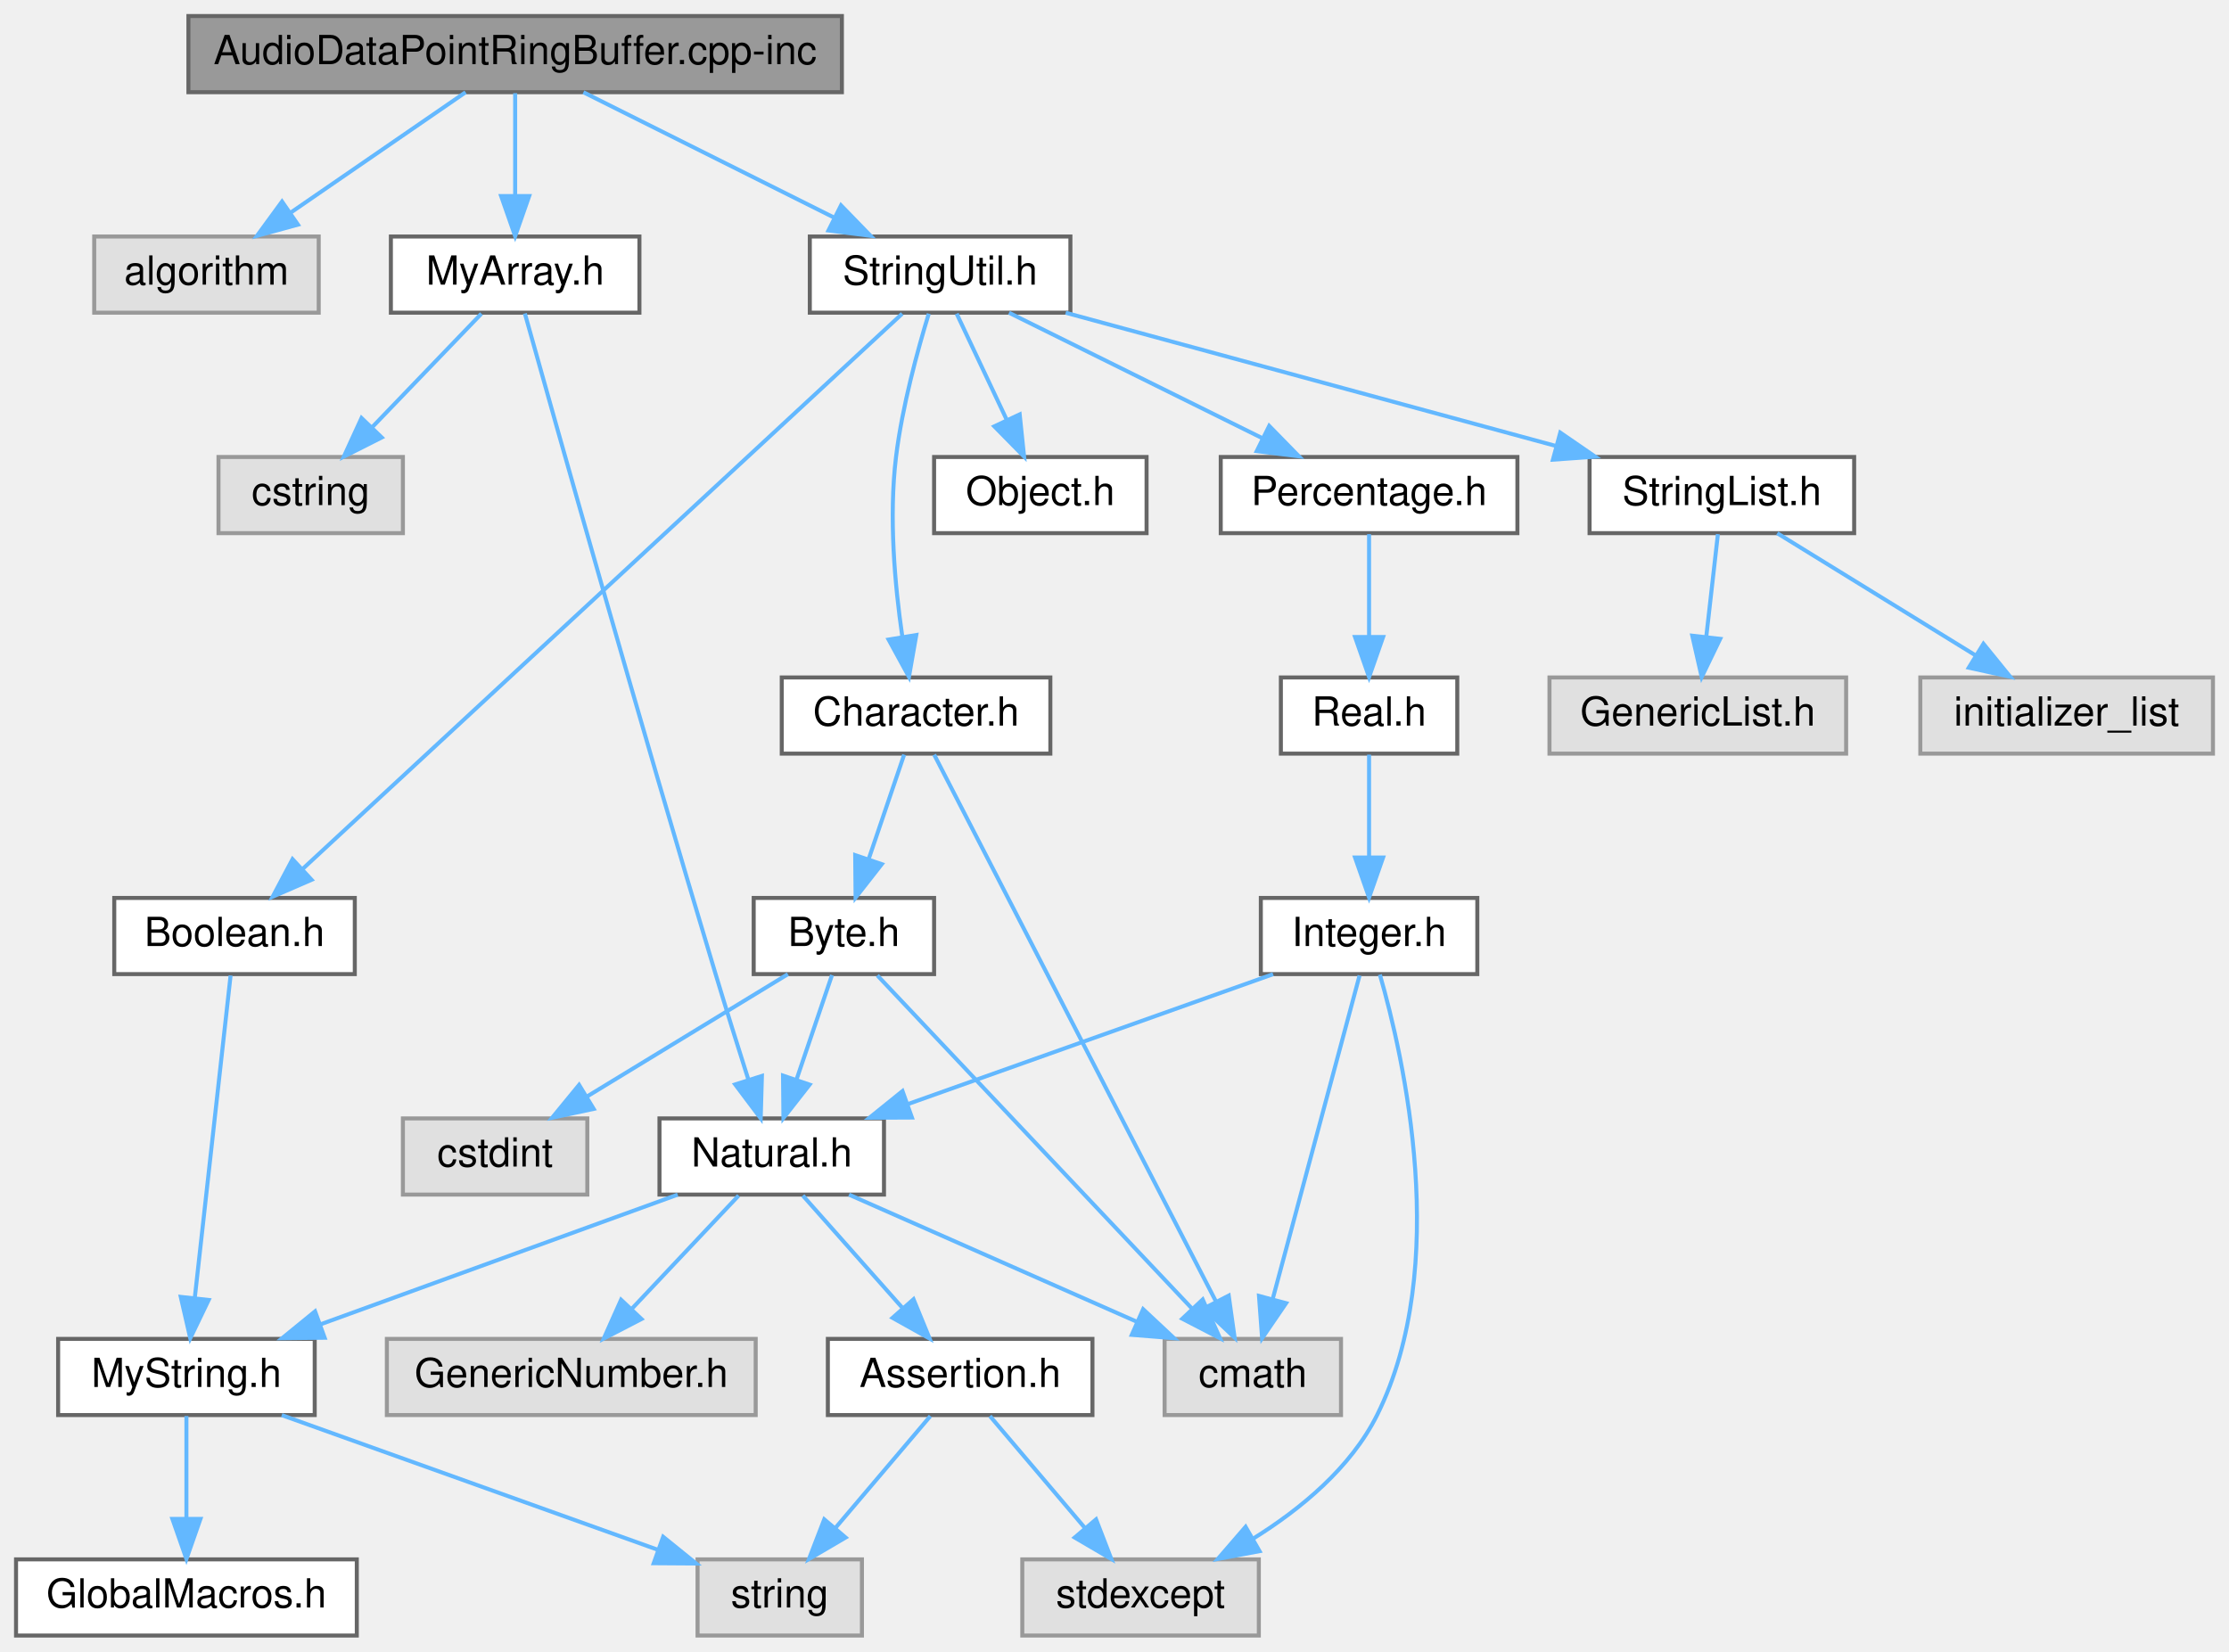
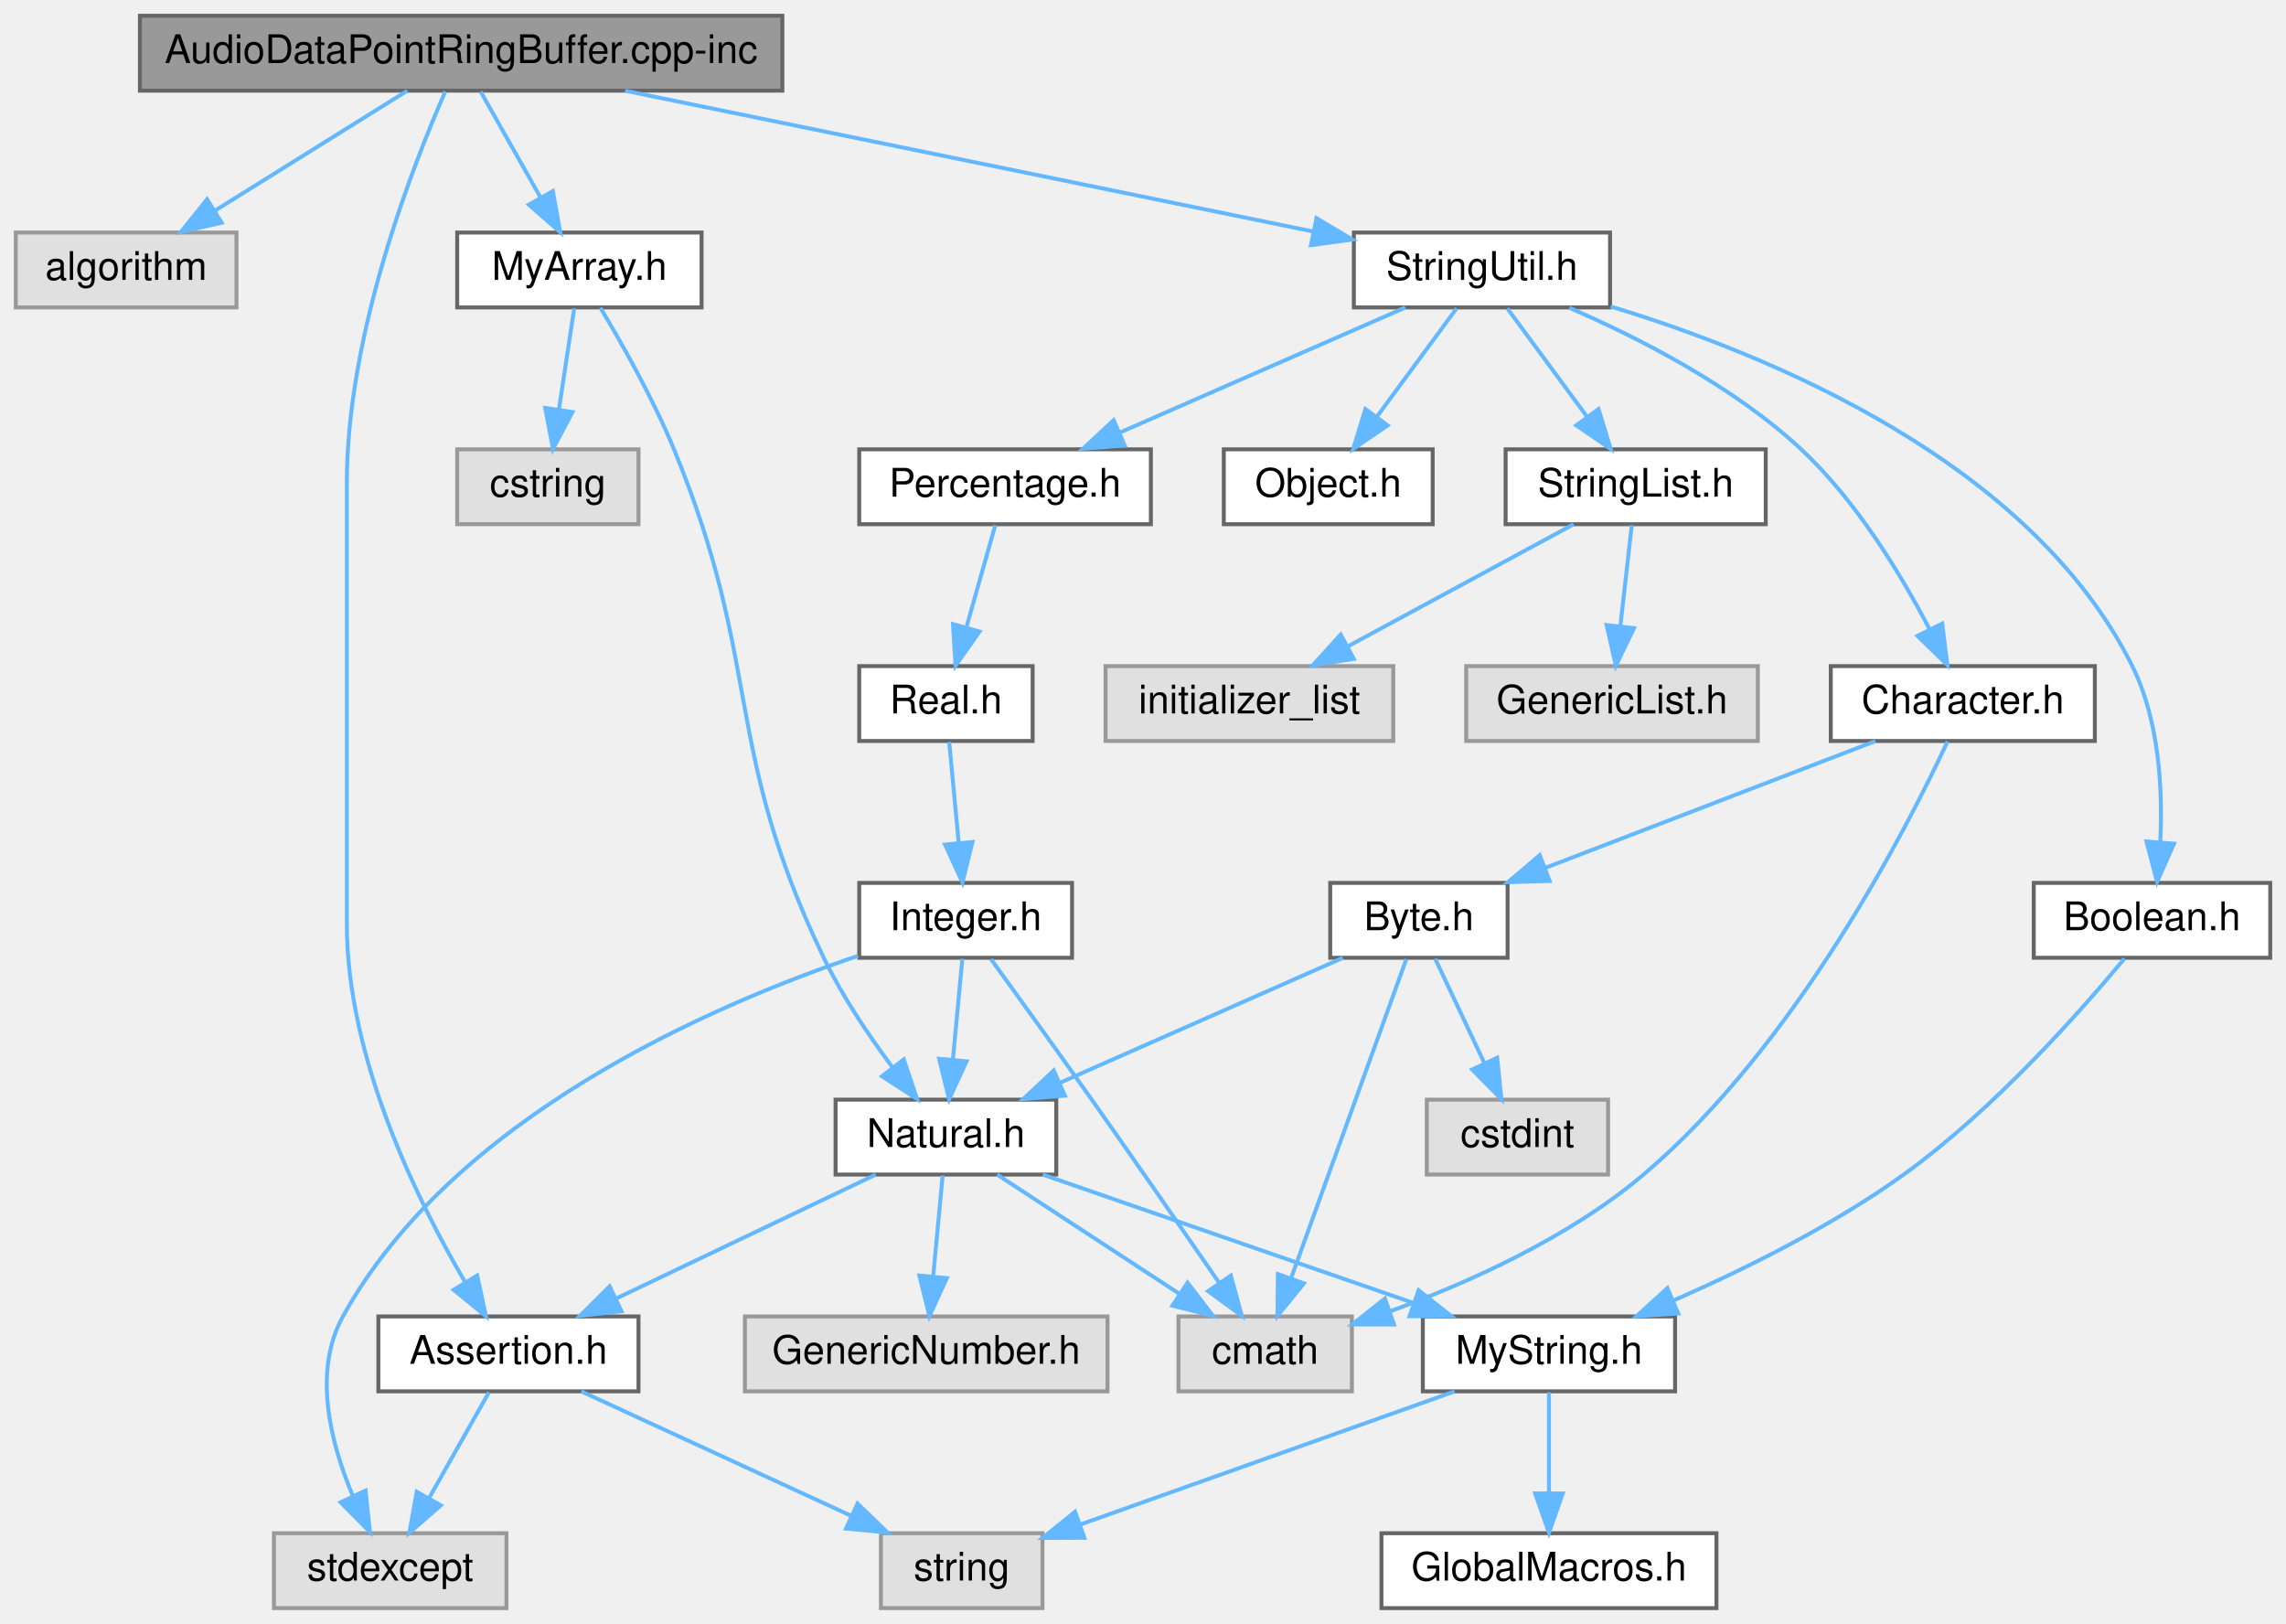
- <svg xmlns="http://www.w3.org/2000/svg" xmlns:xlink="http://www.w3.org/1999/xlink" width="556pt" height="412pt" viewBox="0.00 0.00 556.00 412.00">
+ <svg xmlns="http://www.w3.org/2000/svg" xmlns:xlink="http://www.w3.org/1999/xlink" width="580pt" height="412pt" viewBox="0.00 0.00 580.00 412.00">
  <g id="graph0" class="graph" transform="scale(1 1) rotate(0) translate(4 408)">
    <g id="Node000001" class="node">
      <g id="a_Node000001">
        <a xlink:title="The AudioDataPointRingBuffer body implements a ring buffer for audio data points with left and right ...">
-           <polygon fill="#999999" stroke="#666666" points="206,-404 43,-404 43,-385 206,-385 206,-404" />
-           <text text-anchor="middle" x="124.5" y="-392" font-family="Helvetica,sans-Serif" font-size="10.00">AudioDataPointRingBuffer.cpp-inc</text>
+           <polygon fill="#999999" stroke="#666666" points="194.5,-404 31.5,-404 31.5,-385 194.5,-385 194.5,-404" />
+           <text text-anchor="middle" x="113" y="-392" font-family="Helvetica,sans-Serif" font-size="10.00">AudioDataPointRingBuffer.cpp-inc</text>
        </a>
      </g>
    </g>
    <g id="Node000002" class="node">
      <g id="a_Node000002">
        <a xlink:title=" ">
-           <polygon fill="#e0e0e0" stroke="#999999" points="75.5,-349 19.5,-349 19.5,-330 75.5,-330 75.5,-349" />
-           <text text-anchor="middle" x="47.5" y="-337" font-family="Helvetica,sans-Serif" font-size="10.00">algorithm</text>
+           <polygon fill="#e0e0e0" stroke="#999999" points="56,-349 0,-349 0,-330 56,-330 56,-349" />
+           <text text-anchor="middle" x="28" y="-337" font-family="Helvetica,sans-Serif" font-size="10.00">algorithm</text>
        </a>
      </g>
    </g>
    <g id="edge1_Node000001_Node000002" class="edge">
      <g id="a_edge1_Node000001_Node000002">
        <a xlink:title=" ">
-           <path fill="none" stroke="#63b8ff" d="M112.13,-384.98C100.41,-376.92 82.58,-364.65 68.61,-355.03" />
-           <polygon fill="#63b8ff" stroke="#63b8ff" points="70.32,-351.96 60.1,-349.17 66.35,-357.72 70.32,-351.96" />
+           <path fill="none" stroke="#63b8ff" d="M99.34,-384.98C86.16,-376.77 65.97,-364.18 50.43,-354.49" />
+           <polygon fill="#63b8ff" stroke="#63b8ff" points="52.24,-351.49 41.91,-349.17 48.54,-357.43 52.24,-351.49" />
        </a>
      </g>
    </g>
    <g id="Node000003" class="node">
      <g id="a_Node000003">
-         <a xlink:href="_my_array_8h.html" target="_top" xlink:title="The MyArray specification and body defines a generic array type for stack allocated arrays represente...">
-           <polygon fill="white" stroke="#666666" points="155.5,-349 93.5,-349 93.5,-330 155.5,-330 155.5,-349" />
-           <text text-anchor="middle" x="124.5" y="-337" font-family="Helvetica,sans-Serif" font-size="10.00">MyArray.h</text>
+         <a xlink:href="_assertion_8h.html" target="_top" xlink:title="The Assertion specification defines macros for pre- and postconditions in functions or methods.">
+           <polygon fill="white" stroke="#666666" points="158,-74 92,-74 92,-55 158,-55 158,-74" />
+           <text text-anchor="middle" x="125" y="-62" font-family="Helvetica,sans-Serif" font-size="10.00">Assertion.h</text>
        </a>
      </g>
    </g>
    <g id="edge2_Node000001_Node000003" class="edge">
      <g id="a_edge2_Node000001_Node000003">
        <a xlink:title=" ">
-           <path fill="none" stroke="#63b8ff" d="M124.5,-384.75C124.5,-377.8 124.5,-367.85 124.5,-359.13" />
-           <polygon fill="#63b8ff" stroke="#63b8ff" points="128,-359.09 124.5,-349.09 121,-359.09 128,-359.09" />
+           <path fill="none" stroke="#63b8ff" d="M108.97,-384.75C101,-366.64 84,-323.55 84,-285.5 84,-285.5 84,-285.5 84,-173.5 84,-139.57 101.91,-103.31 114.06,-82.62" />
+           <polygon fill="#63b8ff" stroke="#63b8ff" points="117.07,-84.4 119.3,-74.04 111.1,-80.75 117.07,-84.4" />
+         </a>
+       </g>
+     </g>
+     <g id="Node000006" class="node">
+       <g id="a_Node000006">
+         <a xlink:href="_my_array_8h.html" target="_top" xlink:title="The MyArray specification and body defines a generic array type for stack allocated arrays represente...">
+           <polygon fill="white" stroke="#666666" points="174,-349 112,-349 112,-330 174,-330 174,-349" />
+           <text text-anchor="middle" x="143" y="-337" font-family="Helvetica,sans-Serif" font-size="10.00">MyArray.h</text>
+         </a>
+       </g>
+     </g>
+     <g id="edge5_Node000001_Node000006" class="edge">
+       <g id="a_edge5_Node000001_Node000006">
+         <a xlink:title=" ">
+           <path fill="none" stroke="#63b8ff" d="M117.95,-384.75C122.06,-377.49 128.03,-366.95 133.1,-357.98" />
+           <polygon fill="#63b8ff" stroke="#63b8ff" points="136.26,-359.52 138.14,-349.09 130.17,-356.07 136.26,-359.52" />
        </a>
      </g>
    </g>
    <g id="Node000013" class="node">
      <g id="a_Node000013">
        <a xlink:href="_string_util_8h.html" target="_top" xlink:title="The StringUtil specification defines several string routines not included in the standard C++ library...">
-           <polygon fill="white" stroke="#666666" points="263,-349 198,-349 198,-330 263,-330 263,-349" />
-           <text text-anchor="middle" x="230.5" y="-337" font-family="Helvetica,sans-Serif" font-size="10.00">StringUtil.h</text>
-         </a>
-       </g>
-     </g>
-     <g id="edge13_Node000001_Node000013" class="edge">
-       <g id="a_edge13_Node000001_Node000013">
-         <a xlink:title=" ">
-           <path fill="none" stroke="#63b8ff" d="M141.53,-384.98C158.43,-376.54 184.56,-363.47 204.14,-353.68" />
-           <polygon fill="#63b8ff" stroke="#63b8ff" points="205.78,-356.77 213.16,-349.17 202.65,-350.51 205.78,-356.77" />
+           <polygon fill="white" stroke="#666666" points="404.5,-349 339.5,-349 339.5,-330 404.5,-330 404.5,-349" />
+           <text text-anchor="middle" x="372" y="-337" font-family="Helvetica,sans-Serif" font-size="10.00">StringUtil.h</text>
+         </a>
+       </g>
+     </g>
+     <g id="edge14_Node000001_Node000013" class="edge">
+       <g id="a_edge14_Node000001_Node000013">
+         <a xlink:title=" ">
+           <path fill="none" stroke="#63b8ff" d="M154.61,-384.98C202.54,-375.18 280.87,-359.15 329.27,-349.24" />
+           <polygon fill="#63b8ff" stroke="#63b8ff" points="330.02,-352.66 339.12,-347.23 328.62,-345.8 330.02,-352.66" />
        </a>
      </g>
    </g>
    <g id="Node000004" class="node">
      <g id="a_Node000004">
        <a xlink:title=" ">
-           <polygon fill="#e0e0e0" stroke="#999999" points="96.5,-294 50.5,-294 50.5,-275 96.5,-275 96.5,-294" />
-           <text text-anchor="middle" x="73.5" y="-282" font-family="Helvetica,sans-Serif" font-size="10.00">cstring</text>
+           <polygon fill="#e0e0e0" stroke="#999999" points="124.5,-19 65.5,-19 65.5,0 124.5,0 124.5,-19" />
+           <text text-anchor="middle" x="95" y="-7" font-family="Helvetica,sans-Serif" font-size="10.00">stdexcept</text>
        </a>
      </g>
    </g>
    <g id="edge3_Node000003_Node000004" class="edge">
      <g id="a_edge3_Node000003_Node000004">
        <a xlink:title=" ">
-           <path fill="none" stroke="#63b8ff" d="M116.08,-329.75C108.73,-322.11 97.87,-310.82 88.96,-301.56" />
-           <polygon fill="#63b8ff" stroke="#63b8ff" points="91.22,-298.87 81.76,-294.09 86.18,-303.72 91.22,-298.87" />
+           <path fill="none" stroke="#63b8ff" d="M120.05,-54.75C115.94,-47.49 109.97,-36.95 104.9,-27.98" />
+           <polygon fill="#63b8ff" stroke="#63b8ff" points="107.83,-26.07 99.86,-19.09 101.74,-29.52 107.83,-26.07" />
        </a>
      </g>
    </g>
    <g id="Node000005" class="node">
      <g id="a_Node000005">
-         <a xlink:href="_natural_8h.html" target="_top" xlink:title="The Natural specification and body provides a value object type for naturals (positive integers with ...">
-           <polygon fill="white" stroke="#666666" points="216.5,-129 160.5,-129 160.5,-110 216.5,-110 216.5,-129" />
-           <text text-anchor="middle" x="188.5" y="-117" font-family="Helvetica,sans-Serif" font-size="10.00">Natural.h</text>
+         <a xlink:title=" ">
+           <polygon fill="#e0e0e0" stroke="#999999" points="260.5,-19 219.5,-19 219.5,0 260.5,0 260.5,-19" />
+           <text text-anchor="middle" x="240" y="-7" font-family="Helvetica,sans-Serif" font-size="10.00">string</text>
        </a>
      </g>
    </g>
    <g id="edge4_Node000003_Node000005" class="edge">
      <g id="a_edge4_Node000003_Node000005">
        <a xlink:title=" ">
-           <path fill="none" stroke="#63b8ff" d="M126.92,-329.81C134.03,-304.4 155.51,-228.03 174.5,-165 177.1,-156.36 180.09,-146.82 182.64,-138.79" />
-           <polygon fill="#63b8ff" stroke="#63b8ff" points="186.05,-139.6 185.75,-129.01 179.38,-137.48 186.05,-139.6" />
-         </a>
-       </g>
-     </g>
-     <g id="Node000006" class="node">
-       <g id="a_Node000006">
-         <a xlink:title=" ">
-           <polygon fill="#e0e0e0" stroke="#999999" points="330.5,-74 286.5,-74 286.5,-55 330.5,-55 330.5,-74" />
-           <text text-anchor="middle" x="308.5" y="-62" font-family="Helvetica,sans-Serif" font-size="10.00">cmath</text>
-         </a>
-       </g>
-     </g>
-     <g id="edge5_Node000005_Node000006" class="edge">
-       <g id="a_edge5_Node000005_Node000006">
-         <a xlink:title=" ">
-           <path fill="none" stroke="#63b8ff" d="M207.78,-109.98C227.17,-101.42 257.31,-88.11 279.57,-78.28" />
-           <polygon fill="#63b8ff" stroke="#63b8ff" points="281.14,-81.41 288.87,-74.17 278.31,-75.01 281.14,-81.41" />
+           <path fill="none" stroke="#63b8ff" d="M143.48,-54.98C161.98,-46.46 190.68,-33.23 211.98,-23.41" />
+           <polygon fill="#63b8ff" stroke="#63b8ff" points="213.57,-26.53 221.19,-19.17 210.64,-20.18 213.57,-26.53" />
        </a>
      </g>
    </g>
    <g id="Node000007" class="node">
      <g id="a_Node000007">
-         <a xlink:href="_assertion_8h.html" target="_top" xlink:title="The Assertion specification defines macros for pre- and postconditions in functions or methods.">
-           <polygon fill="white" stroke="#666666" points="268.5,-74 202.5,-74 202.5,-55 268.5,-55 268.5,-74" />
-           <text text-anchor="middle" x="235.5" y="-62" font-family="Helvetica,sans-Serif" font-size="10.00">Assertion.h</text>
-         </a>
-       </g>
-     </g>
-     <g id="edge6_Node000005_Node000007" class="edge">
-       <g id="a_edge6_Node000005_Node000007">
-         <a xlink:title=" ">
-           <path fill="none" stroke="#63b8ff" d="M196.26,-109.75C202.97,-102.18 212.84,-91.05 221.01,-81.84" />
-           <polygon fill="#63b8ff" stroke="#63b8ff" points="223.87,-83.89 227.88,-74.09 218.63,-79.25 223.87,-83.89" />
+         <a xlink:title=" ">
+           <polygon fill="#e0e0e0" stroke="#999999" points="158,-294 112,-294 112,-275 158,-275 158,-294" />
+           <text text-anchor="middle" x="135" y="-282" font-family="Helvetica,sans-Serif" font-size="10.00">cstring</text>
+         </a>
+       </g>
+     </g>
+     <g id="edge6_Node000006_Node000007" class="edge">
+       <g id="a_edge6_Node000006_Node000007">
+         <a xlink:title=" ">
+           <path fill="none" stroke="#63b8ff" d="M141.68,-329.75C140.63,-322.8 139.13,-312.85 137.81,-304.13" />
+           <polygon fill="#63b8ff" stroke="#63b8ff" points="141.25,-303.45 136.3,-294.09 134.33,-304.5 141.25,-303.45" />
+         </a>
+       </g>
+     </g>
+     <g id="Node000008" class="node">
+       <g id="a_Node000008">
+         <a xlink:href="_natural_8h.html" target="_top" xlink:title="The Natural specification and body provides a value object type for naturals (positive integers with ...">
+           <polygon fill="white" stroke="#666666" points="264,-129 208,-129 208,-110 264,-110 264,-129" />
+           <text text-anchor="middle" x="236" y="-117" font-family="Helvetica,sans-Serif" font-size="10.00">Natural.h</text>
+         </a>
+       </g>
+     </g>
+     <g id="edge7_Node000006_Node000008" class="edge">
+       <g id="a_edge7_Node000006_Node000008">
+         <a xlink:title=" ">
+           <path fill="none" stroke="#63b8ff" d="M148.34,-329.9C153.62,-321.12 161.65,-306.99 167,-294 189.75,-238.73 179.14,-218.88 205,-165 209.68,-155.26 216.39,-145.3 222.38,-137.29" />
+           <polygon fill="#63b8ff" stroke="#63b8ff" points="225.31,-139.22 228.68,-129.17 219.78,-134.93 225.31,-139.22" />
+         </a>
+       </g>
+     </g>
+     <g id="edge9_Node000008_Node000003" class="edge">
+       <g id="a_edge9_Node000008_Node000003">
+         <a xlink:title=" ">
+           <path fill="none" stroke="#63b8ff" d="M218.17,-109.98C200.39,-101.5 172.85,-88.35 152.32,-78.54" />
+           <polygon fill="#63b8ff" stroke="#63b8ff" points="153.69,-75.32 143.16,-74.17 150.67,-81.64 153.69,-75.32" />
+         </a>
+       </g>
+     </g>
+     <g id="Node000009" class="node">
+       <g id="a_Node000009">
+         <a xlink:title=" ">
+           <polygon fill="#e0e0e0" stroke="#999999" points="339,-74 295,-74 295,-55 339,-55 339,-74" />
+           <text text-anchor="middle" x="317" y="-62" font-family="Helvetica,sans-Serif" font-size="10.00">cmath</text>
+         </a>
+       </g>
+     </g>
+     <g id="edge8_Node000008_Node000009" class="edge">
+       <g id="a_edge8_Node000008_Node000009">
+         <a xlink:title=" ">
+           <path fill="none" stroke="#63b8ff" d="M249.01,-109.98C261.46,-101.84 280.46,-89.41 295.21,-79.76" />
+           <polygon fill="#63b8ff" stroke="#63b8ff" points="297.3,-82.57 303.75,-74.17 293.46,-76.72 297.3,-82.57" />
        </a>
      </g>
    </g>
    <g id="Node000010" class="node">
      <g id="a_Node000010">
        <a xlink:title=" ">
-           <polygon fill="#e0e0e0" stroke="#999999" points="184.5,-74 92.5,-74 92.5,-55 184.5,-55 184.5,-74" />
-           <text text-anchor="middle" x="138.5" y="-62" font-family="Helvetica,sans-Serif" font-size="10.00">GenericNumber.h</text>
-         </a>
-       </g>
-     </g>
-     <g id="edge9_Node000005_Node000010" class="edge">
-       <g id="a_edge9_Node000005_Node000010">
-         <a xlink:title=" ">
-           <path fill="none" stroke="#63b8ff" d="M180.24,-109.75C173.04,-102.11 162.39,-90.82 153.65,-81.56" />
-           <polygon fill="#63b8ff" stroke="#63b8ff" points="156.01,-78.96 146.6,-74.09 150.92,-83.76 156.01,-78.96" />
+           <polygon fill="#e0e0e0" stroke="#999999" points="277,-74 185,-74 185,-55 277,-55 277,-74" />
+           <text text-anchor="middle" x="231" y="-62" font-family="Helvetica,sans-Serif" font-size="10.00">GenericNumber.h</text>
+         </a>
+       </g>
+     </g>
+     <g id="edge10_Node000008_Node000010" class="edge">
+       <g id="a_edge10_Node000008_Node000010">
+         <a xlink:title=" ">
+           <path fill="none" stroke="#63b8ff" d="M235.17,-109.75C234.52,-102.8 233.58,-92.85 232.76,-84.13" />
+           <polygon fill="#63b8ff" stroke="#63b8ff" points="236.23,-83.72 231.81,-74.09 229.27,-84.37 236.23,-83.72" />
        </a>
      </g>
    </g>
    <g id="Node000011" class="node">
      <g id="a_Node000011">
        <a xlink:href="_my_string_8h.html" target="_top" xlink:title="The String specification defines a standard string type.">
-           <polygon fill="white" stroke="#666666" points="74.5,-74 10.5,-74 10.5,-55 74.5,-55 74.5,-74" />
-           <text text-anchor="middle" x="42.5" y="-62" font-family="Helvetica,sans-Serif" font-size="10.00">MyString.h</text>
-         </a>
-       </g>
-     </g>
-     <g id="edge10_Node000005_Node000011" class="edge">
-       <g id="a_edge10_Node000005_Node000011">
-         <a xlink:title=" ">
-           <path fill="none" stroke="#63b8ff" d="M165.04,-109.98C140.92,-101.23 103.13,-87.51 75.9,-77.62" />
-           <polygon fill="#63b8ff" stroke="#63b8ff" points="76.98,-74.29 66.38,-74.17 74.59,-80.87 76.98,-74.29" />
-         </a>
-       </g>
-     </g>
-     <g id="Node000008" class="node">
-       <g id="a_Node000008">
-         <a xlink:title=" ">
-           <polygon fill="#e0e0e0" stroke="#999999" points="310,-19 251,-19 251,0 310,0 310,-19" />
-           <text text-anchor="middle" x="280.5" y="-7" font-family="Helvetica,sans-Serif" font-size="10.00">stdexcept</text>
-         </a>
-       </g>
-     </g>
-     <g id="edge7_Node000007_Node000008" class="edge">
-       <g id="a_edge7_Node000007_Node000008">
-         <a xlink:title=" ">
-           <path fill="none" stroke="#63b8ff" d="M242.93,-54.75C249.35,-47.18 258.81,-36.05 266.62,-26.84" />
-           <polygon fill="#63b8ff" stroke="#63b8ff" points="269.4,-28.98 273.21,-19.09 264.07,-24.45 269.4,-28.98" />
-         </a>
-       </g>
-     </g>
-     <g id="Node000009" class="node">
-       <g id="a_Node000009">
-         <a xlink:title=" ">
-           <polygon fill="#e0e0e0" stroke="#999999" points="211,-19 170,-19 170,0 211,0 211,-19" />
-           <text text-anchor="middle" x="190.5" y="-7" font-family="Helvetica,sans-Serif" font-size="10.00">string</text>
-         </a>
-       </g>
-     </g>
-     <g id="edge8_Node000007_Node000009" class="edge">
-       <g id="a_edge8_Node000007_Node000009">
-         <a xlink:title=" ">
-           <path fill="none" stroke="#63b8ff" d="M228.07,-54.75C221.65,-47.18 212.19,-36.05 204.38,-26.84" />
-           <polygon fill="#63b8ff" stroke="#63b8ff" points="206.93,-24.45 197.79,-19.09 201.6,-28.98 206.93,-24.45" />
-         </a>
-       </g>
-     </g>
-     <g id="edge11_Node000011_Node000009" class="edge">
-       <g id="a_edge11_Node000011_Node000009">
-         <a xlink:title=" ">
-           <path fill="none" stroke="#63b8ff" d="M66.28,-54.98C91.75,-45.86 132.25,-31.36 160.04,-21.41" />
-           <polygon fill="#63b8ff" stroke="#63b8ff" points="161.42,-24.63 169.65,-17.97 159.06,-18.04 161.42,-24.63" />
+           <polygon fill="white" stroke="#666666" points="421,-74 357,-74 357,-55 421,-55 421,-74" />
+           <text text-anchor="middle" x="389" y="-62" font-family="Helvetica,sans-Serif" font-size="10.00">MyString.h</text>
+         </a>
+       </g>
+     </g>
+     <g id="edge11_Node000008_Node000011" class="edge">
+       <g id="a_edge11_Node000008_Node000011">
+         <a xlink:title=" ">
+           <path fill="none" stroke="#63b8ff" d="M260.58,-109.98C286.05,-101.16 326.04,-87.31 354.63,-77.41" />
+           <polygon fill="#63b8ff" stroke="#63b8ff" points="355.92,-80.66 364.23,-74.08 353.63,-74.05 355.92,-80.66" />
+         </a>
+       </g>
+     </g>
+     <g id="edge12_Node000011_Node000005" class="edge">
+       <g id="a_edge12_Node000011_Node000005">
+         <a xlink:title=" ">
+           <path fill="none" stroke="#63b8ff" d="M365.06,-54.98C339.27,-45.81 298.18,-31.19 270.19,-21.24" />
+           <polygon fill="#63b8ff" stroke="#63b8ff" points="271.12,-17.85 260.52,-17.8 268.77,-24.45 271.12,-17.85" />
        </a>
      </g>
    </g>
    <g id="Node000012" class="node">
      <g id="a_Node000012">
        <a xlink:href="_global_macros_8h.html" target="_top" xlink:title="The GlobalMacros specification defines simple macros (e.g. for parameter modes).">
-           <polygon fill="white" stroke="#666666" points="85,-19 0,-19 0,0 85,0 85,-19" />
-           <text text-anchor="middle" x="42.5" y="-7" font-family="Helvetica,sans-Serif" font-size="10.00">GlobalMacros.h</text>
-         </a>
-       </g>
-     </g>
-     <g id="edge12_Node000011_Node000012" class="edge">
-       <g id="a_edge12_Node000011_Node000012">
-         <a xlink:title=" ">
-           <path fill="none" stroke="#63b8ff" d="M42.5,-54.75C42.5,-47.8 42.5,-37.85 42.5,-29.13" />
-           <polygon fill="#63b8ff" stroke="#63b8ff" points="46,-29.09 42.5,-19.09 39,-29.09 46,-29.09" />
+           <polygon fill="white" stroke="#666666" points="431.5,-19 346.5,-19 346.5,0 431.5,0 431.5,-19" />
+           <text text-anchor="middle" x="389" y="-7" font-family="Helvetica,sans-Serif" font-size="10.00">GlobalMacros.h</text>
+         </a>
+       </g>
+     </g>
+     <g id="edge13_Node000011_Node000012" class="edge">
+       <g id="a_edge13_Node000011_Node000012">
+         <a xlink:title=" ">
+           <path fill="none" stroke="#63b8ff" d="M389,-54.75C389,-47.8 389,-37.85 389,-29.13" />
+           <polygon fill="#63b8ff" stroke="#63b8ff" points="392.5,-29.09 389,-19.09 385.5,-29.09 392.5,-29.09" />
        </a>
      </g>
    </g>
    <g id="Node000014" class="node">
      <g id="a_Node000014">
        <a xlink:href="_boolean_8h.html" target="_top" xlink:title="The Boolean specification and body provides a value object type for boolean values.">
-           <polygon fill="white" stroke="#666666" points="84.5,-184 24.5,-184 24.5,-165 84.5,-165 84.5,-184" />
-           <text text-anchor="middle" x="54.5" y="-172" font-family="Helvetica,sans-Serif" font-size="10.00">Boolean.h</text>
-         </a>
-       </g>
-     </g>
-     <g id="edge14_Node000013_Node000014" class="edge">
-       <g id="a_edge14_Node000013_Node000014">
-         <a xlink:title=" ">
-           <path fill="none" stroke="#63b8ff" d="M221.04,-329.74C192.63,-303.42 107.79,-224.85 71.39,-191.14" />
-           <polygon fill="#63b8ff" stroke="#63b8ff" points="73.72,-188.53 64.01,-184.31 68.97,-193.67 73.72,-188.53" />
+           <polygon fill="white" stroke="#666666" points="572,-184 512,-184 512,-165 572,-165 572,-184" />
+           <text text-anchor="middle" x="542" y="-172" font-family="Helvetica,sans-Serif" font-size="10.00">Boolean.h</text>
+         </a>
+       </g>
+     </g>
+     <g id="edge15_Node000013_Node000014" class="edge">
+       <g id="a_edge15_Node000013_Node000014">
+         <a xlink:title=" ">
+           <path fill="none" stroke="#63b8ff" d="M404.65,-330.24C444.93,-318.03 511.21,-290.81 537,-239 543.86,-225.22 544.74,-207.65 544.11,-194.48" />
+           <polygon fill="#63b8ff" stroke="#63b8ff" points="547.58,-193.94 543.28,-184.26 540.6,-194.5 547.58,-193.94" />
        </a>
      </g>
    </g>
    <g id="Node000015" class="node">
      <g id="a_Node000015">
        <a xlink:href="_character_8h.html" target="_top" xlink:title="The Character specification and body provides a value object type for character values.">
-           <polygon fill="white" stroke="#666666" points="258,-239 191,-239 191,-220 258,-220 258,-239" />
-           <text text-anchor="middle" x="224.5" y="-227" font-family="Helvetica,sans-Serif" font-size="10.00">Character.h</text>
-         </a>
-       </g>
-     </g>
-     <g id="edge16_Node000013_Node000015" class="edge">
-       <g id="a_edge16_Node000013_Node000015">
-         <a xlink:title=" ">
-           <path fill="none" stroke="#63b8ff" d="M227.67,-329.75C224.95,-320.86 221.04,-306.64 219.5,-294 217.68,-279.04 219.21,-262.01 221.05,-249.36" />
-           <polygon fill="#63b8ff" stroke="#63b8ff" points="224.56,-249.59 222.73,-239.15 217.65,-248.45 224.56,-249.59" />
+           <polygon fill="white" stroke="#666666" points="527.5,-239 460.5,-239 460.5,-220 527.5,-220 527.5,-239" />
+           <text text-anchor="middle" x="494" y="-227" font-family="Helvetica,sans-Serif" font-size="10.00">Character.h</text>
+         </a>
+       </g>
+     </g>
+     <g id="edge17_Node000013_Node000015" class="edge">
+       <g id="a_edge17_Node000013_Node000015">
+         <a xlink:title=" ">
+           <path fill="none" stroke="#63b8ff" d="M394.16,-329.91C411.6,-322.36 435.74,-310.08 453,-294 467.06,-280.9 478.45,-262.01 485.63,-248.24" />
+           <polygon fill="#63b8ff" stroke="#63b8ff" points="488.77,-249.78 490.08,-239.27 482.5,-246.67 488.77,-249.78" />
        </a>
      </g>
    </g>
    <g id="Node000018" class="node">
      <g id="a_Node000018">
        <a xlink:href="_object_8h.html" target="_top" xlink:title="The Object specification and body provides the root object type.">
-           <polygon fill="white" stroke="#666666" points="282,-294 229,-294 229,-275 282,-275 282,-294" />
-           <text text-anchor="middle" x="255.5" y="-282" font-family="Helvetica,sans-Serif" font-size="10.00">Object.h</text>
-         </a>
-       </g>
-     </g>
-     <g id="edge22_Node000013_Node000018" class="edge">
-       <g id="a_edge22_Node000013_Node000018">
-         <a xlink:title=" ">
-           <path fill="none" stroke="#63b8ff" d="M234.63,-329.75C238.01,-322.57 242.92,-312.18 247.12,-303.27" />
-           <polygon fill="#63b8ff" stroke="#63b8ff" points="250.35,-304.63 251.45,-294.09 244.02,-301.64 250.35,-304.63" />
+           <polygon fill="white" stroke="#666666" points="359.5,-294 306.5,-294 306.5,-275 359.5,-275 359.5,-294" />
+           <text text-anchor="middle" x="333" y="-282" font-family="Helvetica,sans-Serif" font-size="10.00">Object.h</text>
+         </a>
+       </g>
+     </g>
+     <g id="edge23_Node000013_Node000018" class="edge">
+       <g id="a_edge23_Node000013_Node000018">
+         <a xlink:title=" ">
+           <path fill="none" stroke="#63b8ff" d="M365.56,-329.75C360.11,-322.34 352.14,-311.5 345.44,-302.41" />
+           <polygon fill="#63b8ff" stroke="#63b8ff" points="348.07,-300.07 339.32,-294.09 342.43,-304.22 348.07,-300.07" />
        </a>
      </g>
    </g>
    <g id="Node000019" class="node">
      <g id="a_Node000019">
        <a xlink:href="_percentage_8h.html" target="_top" xlink:title="The Percentage specification and body provides a simple percentage type.">
-           <polygon fill="white" stroke="#666666" points="374.5,-294 300.5,-294 300.5,-275 374.5,-275 374.5,-294" />
-           <text text-anchor="middle" x="337.5" y="-282" font-family="Helvetica,sans-Serif" font-size="10.00">Percentage.h</text>
-         </a>
-       </g>
-     </g>
-     <g id="edge23_Node000013_Node000019" class="edge">
-       <g id="a_edge23_Node000013_Node000019">
-         <a xlink:title=" ">
-           <path fill="none" stroke="#63b8ff" d="M247.69,-329.98C264.75,-321.54 291.13,-308.47 310.9,-298.68" />
-           <polygon fill="#63b8ff" stroke="#63b8ff" points="312.59,-301.75 320,-294.17 309.48,-295.47 312.59,-301.75" />
+           <polygon fill="white" stroke="#666666" points="288,-294 214,-294 214,-275 288,-275 288,-294" />
+           <text text-anchor="middle" x="251" y="-282" font-family="Helvetica,sans-Serif" font-size="10.00">Percentage.h</text>
+         </a>
+       </g>
+     </g>
+     <g id="edge24_Node000013_Node000019" class="edge">
+       <g id="a_edge24_Node000013_Node000019">
+         <a xlink:title=" ">
+           <path fill="none" stroke="#63b8ff" d="M352.56,-329.98C333.01,-321.42 302.62,-308.11 280.18,-298.28" />
+           <polygon fill="#63b8ff" stroke="#63b8ff" points="281.36,-294.98 270.79,-294.17 278.55,-301.39 281.36,-294.98" />
        </a>
      </g>
    </g>
    <g id="Node000022" class="node">
      <g id="a_Node000022">
        <a xlink:href="_string_list_8h.html" target="_top" xlink:title="The StringList specification defines lists of string values with zero-based arbitrary indexed access ...">
-           <polygon fill="white" stroke="#666666" points="458.5,-294 392.5,-294 392.5,-275 458.5,-275 458.5,-294" />
-           <text text-anchor="middle" x="425.5" y="-282" font-family="Helvetica,sans-Serif" font-size="10.00">StringList.h</text>
-         </a>
-       </g>
-     </g>
-     <g id="edge29_Node000013_Node000022" class="edge">
-       <g id="a_edge29_Node000013_Node000022">
-         <a xlink:title=" ">
-           <path fill="none" stroke="#63b8ff" d="M261.83,-329.98C294.99,-320.97 347.5,-306.7 384.06,-296.76" />
-           <polygon fill="#63b8ff" stroke="#63b8ff" points="385.19,-300.08 393.92,-294.08 383.36,-293.33 385.19,-300.08" />
-         </a>
-       </g>
-     </g>
-     <g id="edge15_Node000014_Node000011" class="edge">
-       <g id="a_edge15_Node000014_Node000011">
-         <a xlink:title=" ">
-           <path fill="none" stroke="#63b8ff" d="M53.52,-164.66C51.57,-147.17 47.2,-107.8 44.59,-84.27" />
-           <polygon fill="#63b8ff" stroke="#63b8ff" points="48.05,-83.71 43.46,-74.16 41.09,-84.48 48.05,-83.71" />
-         </a>
-       </g>
-     </g>
-     <g id="edge17_Node000015_Node000006" class="edge">
-       <g id="a_edge17_Node000015_Node000006">
-         <a xlink:title=" ">
-           <path fill="none" stroke="#63b8ff" d="M229.02,-219.74C242.29,-193.98 281.38,-118.13 299.31,-83.33" />
-           <polygon fill="#63b8ff" stroke="#63b8ff" points="302.49,-84.8 303.96,-74.31 296.27,-81.59 302.49,-84.8" />
+           <polygon fill="white" stroke="#666666" points="444,-294 378,-294 378,-275 444,-275 444,-294" />
+           <text text-anchor="middle" x="411" y="-282" font-family="Helvetica,sans-Serif" font-size="10.00">StringList.h</text>
+         </a>
+       </g>
+     </g>
+     <g id="edge30_Node000013_Node000022" class="edge">
+       <g id="a_edge30_Node000013_Node000022">
+         <a xlink:title=" ">
+           <path fill="none" stroke="#63b8ff" d="M378.44,-329.75C383.89,-322.34 391.86,-311.5 398.56,-302.41" />
+           <polygon fill="#63b8ff" stroke="#63b8ff" points="401.57,-304.22 404.68,-294.09 395.93,-300.07 401.57,-304.22" />
+         </a>
+       </g>
+     </g>
+     <g id="edge16_Node000014_Node000011" class="edge">
+       <g id="a_edge16_Node000014_Node000011">
+         <a xlink:title=" ">
+           <path fill="none" stroke="#63b8ff" d="M535,-164.79C524.1,-151.65 501.93,-126.52 479,-110 460.98,-97.02 438.61,-85.94 420.67,-78.08" />
+           <polygon fill="#63b8ff" stroke="#63b8ff" points="421.8,-74.75 411.22,-74.05 419.05,-81.19 421.8,-74.75" />
+         </a>
+       </g>
+     </g>
+     <g id="edge18_Node000015_Node000009" class="edge">
+       <g id="a_edge18_Node000015_Node000009">
+         <a xlink:title=" ">
+           <path fill="none" stroke="#63b8ff" d="M490.13,-219.88C480.2,-198.59 451.8,-142.85 413,-110 394.17,-94.06 368.68,-82.59 348.69,-75.3" />
+           <polygon fill="#63b8ff" stroke="#63b8ff" points="349.69,-71.94 339.09,-71.96 347.38,-78.55 349.69,-71.94" />
        </a>
      </g>
    </g>
    <g id="Node000016" class="node">
      <g id="a_Node000016">
        <a xlink:href="_byte_8h.html" target="_top" xlink:title="The Byte specification and body provides a value object type for byte values.">
-           <polygon fill="white" stroke="#666666" points="229,-184 184,-184 184,-165 229,-165 229,-184" />
-           <text text-anchor="middle" x="206.5" y="-172" font-family="Helvetica,sans-Serif" font-size="10.00">Byte.h</text>
-         </a>
-       </g>
-     </g>
-     <g id="edge18_Node000015_Node000016" class="edge">
-       <g id="a_edge18_Node000015_Node000016">
-         <a xlink:title=" ">
-           <path fill="none" stroke="#63b8ff" d="M221.53,-219.75C219.14,-212.72 215.71,-202.62 212.73,-193.84" />
-           <polygon fill="#63b8ff" stroke="#63b8ff" points="215.95,-192.43 209.42,-184.09 209.32,-194.68 215.95,-192.43" />
-         </a>
-       </g>
-     </g>
-     <g id="edge21_Node000016_Node000005" class="edge">
-       <g id="a_edge21_Node000016_Node000005">
-         <a xlink:title=" ">
-           <path fill="none" stroke="#63b8ff" d="M203.53,-164.75C201.14,-157.72 197.71,-147.62 194.73,-138.84" />
-           <polygon fill="#63b8ff" stroke="#63b8ff" points="197.95,-137.43 191.42,-129.09 191.32,-139.68 197.95,-137.43" />
-         </a>
-       </g>
-     </g>
-     <g id="edge19_Node000016_Node000006" class="edge">
-       <g id="a_edge19_Node000016_Node000006">
-         <a xlink:title=" ">
-           <path fill="none" stroke="#63b8ff" d="M214.85,-164.66C232.04,-146.46 271.62,-104.55 293.42,-81.47" />
-           <polygon fill="#63b8ff" stroke="#63b8ff" points="296,-83.83 300.32,-74.16 290.91,-79.03 296,-83.83" />
+           <polygon fill="white" stroke="#666666" points="378.5,-184 333.5,-184 333.5,-165 378.5,-165 378.5,-184" />
+           <text text-anchor="middle" x="356" y="-172" font-family="Helvetica,sans-Serif" font-size="10.00">Byte.h</text>
+         </a>
+       </g>
+     </g>
+     <g id="edge19_Node000015_Node000016" class="edge">
+       <g id="a_edge19_Node000015_Node000016">
+         <a xlink:title=" ">
+           <path fill="none" stroke="#63b8ff" d="M471.83,-219.98C449.23,-211.3 413.94,-197.75 388.25,-187.88" />
+           <polygon fill="#63b8ff" stroke="#63b8ff" points="389.17,-184.49 378.58,-184.17 386.66,-191.02 389.17,-184.49" />
+         </a>
+       </g>
+     </g>
+     <g id="edge22_Node000016_Node000008" class="edge">
+       <g id="a_edge22_Node000016_Node000008">
+         <a xlink:title=" ">
+           <path fill="none" stroke="#63b8ff" d="M336.72,-164.98C317.33,-156.42 287.19,-143.11 264.93,-133.28" />
+           <polygon fill="#63b8ff" stroke="#63b8ff" points="266.19,-130.01 255.63,-129.17 263.36,-136.41 266.19,-130.01" />
+         </a>
+       </g>
+     </g>
+     <g id="edge20_Node000016_Node000009" class="edge">
+       <g id="a_edge20_Node000016_Node000009">
+         <a xlink:title=" ">
+           <path fill="none" stroke="#63b8ff" d="M352.81,-164.66C346.43,-147.01 332.02,-107.09 323.55,-83.64" />
+           <polygon fill="#63b8ff" stroke="#63b8ff" points="326.82,-82.38 320.13,-74.16 320.23,-84.75 326.82,-82.38" />
        </a>
      </g>
    </g>
    <g id="Node000017" class="node">
      <g id="a_Node000017">
        <a xlink:title=" ">
-           <polygon fill="#e0e0e0" stroke="#999999" points="142.5,-129 96.5,-129 96.5,-110 142.5,-110 142.5,-129" />
-           <text text-anchor="middle" x="119.5" y="-117" font-family="Helvetica,sans-Serif" font-size="10.00">cstdint</text>
-         </a>
-       </g>
-     </g>
-     <g id="edge20_Node000016_Node000017" class="edge">
-       <g id="a_edge20_Node000016_Node000017">
-         <a xlink:title=" ">
-           <path fill="none" stroke="#63b8ff" d="M192.52,-164.98C179.03,-156.77 158.37,-144.18 142.46,-134.49" />
-           <polygon fill="#63b8ff" stroke="#63b8ff" points="144.09,-131.38 133.73,-129.17 140.45,-137.36 144.09,-131.38" />
+           <polygon fill="#e0e0e0" stroke="#999999" points="404,-129 358,-129 358,-110 404,-110 404,-129" />
+           <text text-anchor="middle" x="381" y="-117" font-family="Helvetica,sans-Serif" font-size="10.00">cstdint</text>
+         </a>
+       </g>
+     </g>
+     <g id="edge21_Node000016_Node000017" class="edge">
+       <g id="a_edge21_Node000016_Node000017">
+         <a xlink:title=" ">
+           <path fill="none" stroke="#63b8ff" d="M360.13,-164.75C363.51,-157.57 368.42,-147.18 372.62,-138.27" />
+           <polygon fill="#63b8ff" stroke="#63b8ff" points="375.85,-139.63 376.95,-129.09 369.52,-136.64 375.85,-139.63" />
        </a>
      </g>
    </g>
    <g id="Node000020" class="node">
      <g id="a_Node000020">
        <a xlink:href="_real_8h.html" target="_top" xlink:title="The Real specification defines a value object type for real values.">
-           <polygon fill="white" stroke="#666666" points="359.5,-239 315.5,-239 315.5,-220 359.5,-220 359.5,-239" />
-           <text text-anchor="middle" x="337.5" y="-227" font-family="Helvetica,sans-Serif" font-size="10.00">Real.h</text>
-         </a>
-       </g>
-     </g>
-     <g id="edge24_Node000019_Node000020" class="edge">
-       <g id="a_edge24_Node000019_Node000020">
-         <a xlink:title=" ">
-           <path fill="none" stroke="#63b8ff" d="M337.5,-274.75C337.5,-267.8 337.5,-257.85 337.5,-249.13" />
-           <polygon fill="#63b8ff" stroke="#63b8ff" points="341,-249.09 337.5,-239.09 334,-249.09 341,-249.09" />
+           <polygon fill="white" stroke="#666666" points="258,-239 214,-239 214,-220 258,-220 258,-239" />
+           <text text-anchor="middle" x="236" y="-227" font-family="Helvetica,sans-Serif" font-size="10.00">Real.h</text>
+         </a>
+       </g>
+     </g>
+     <g id="edge25_Node000019_Node000020" class="edge">
+       <g id="a_edge25_Node000019_Node000020">
+         <a xlink:title=" ">
+           <path fill="none" stroke="#63b8ff" d="M248.52,-274.75C246.54,-267.72 243.68,-257.62 241.19,-248.84" />
+           <polygon fill="#63b8ff" stroke="#63b8ff" points="244.52,-247.76 238.43,-239.09 237.79,-249.66 244.52,-247.76" />
        </a>
      </g>
    </g>
    <g id="Node000021" class="node">
      <g id="a_Node000021">
        <a xlink:href="_integer_8h.html" target="_top" xlink:title="The Integer specification and body provides a value object type for ints.">
-           <polygon fill="white" stroke="#666666" points="364.5,-184 310.5,-184 310.5,-165 364.5,-165 364.5,-184" />
-           <text text-anchor="middle" x="337.5" y="-172" font-family="Helvetica,sans-Serif" font-size="10.00">Integer.h</text>
-         </a>
-       </g>
-     </g>
-     <g id="edge25_Node000020_Node000021" class="edge">
-       <g id="a_edge25_Node000020_Node000021">
-         <a xlink:title=" ">
-           <path fill="none" stroke="#63b8ff" d="M337.5,-219.75C337.5,-212.8 337.5,-202.85 337.5,-194.13" />
-           <polygon fill="#63b8ff" stroke="#63b8ff" points="341,-194.09 337.5,-184.09 334,-194.09 341,-194.09" />
-         </a>
-       </g>
-     </g>
-     <g id="edge28_Node000021_Node000005" class="edge">
-       <g id="a_edge28_Node000021_Node000005">
-         <a xlink:title=" ">
-           <path fill="none" stroke="#63b8ff" d="M313.56,-164.98C288.94,-156.23 250.38,-142.51 222.58,-132.62" />
-           <polygon fill="#63b8ff" stroke="#63b8ff" points="223.47,-129.22 212.88,-129.17 221.12,-135.82 223.47,-129.22" />
-         </a>
-       </g>
-     </g>
-     <g id="edge26_Node000021_Node000006" class="edge">
-       <g id="a_edge26_Node000021_Node000006">
-         <a xlink:title=" ">
-           <path fill="none" stroke="#63b8ff" d="M335.13,-164.66C330.41,-147.09 319.76,-107.45 313.46,-83.95" />
-           <polygon fill="#63b8ff" stroke="#63b8ff" points="316.8,-82.91 310.82,-74.16 310.04,-84.72 316.8,-82.91" />
-         </a>
-       </g>
-     </g>
-     <g id="edge27_Node000021_Node000008" class="edge">
-       <g id="a_edge27_Node000021_Node000008">
-         <a xlink:title=" ">
-           <path fill="none" stroke="#63b8ff" d="M340.2,-164.87C346.08,-144.47 358.04,-92.2 339.5,-55 332.93,-41.82 320.4,-31.52 308.57,-24.16" />
-           <polygon fill="#63b8ff" stroke="#63b8ff" points="310.18,-21.05 299.77,-19.1 306.7,-27.12 310.18,-21.05" />
+           <polygon fill="white" stroke="#666666" points="268,-184 214,-184 214,-165 268,-165 268,-184" />
+           <text text-anchor="middle" x="241" y="-172" font-family="Helvetica,sans-Serif" font-size="10.00">Integer.h</text>
+         </a>
+       </g>
+     </g>
+     <g id="edge26_Node000020_Node000021" class="edge">
+       <g id="a_edge26_Node000020_Node000021">
+         <a xlink:title=" ">
+           <path fill="none" stroke="#63b8ff" d="M236.83,-219.75C237.48,-212.8 238.42,-202.85 239.24,-194.13" />
+           <polygon fill="#63b8ff" stroke="#63b8ff" points="242.73,-194.37 240.19,-184.09 235.77,-193.72 242.73,-194.37" />
+         </a>
+       </g>
+     </g>
+     <g id="edge28_Node000021_Node000004" class="edge">
+       <g id="a_edge28_Node000021_Node000004">
+         <a xlink:title=" ">
+           <path fill="none" stroke="#63b8ff" d="M213.7,-165.49C176.38,-152.89 110.89,-124.52 83,-74 75.22,-59.91 79.93,-41.68 85.57,-28.36" />
+           <polygon fill="#63b8ff" stroke="#63b8ff" points="88.75,-29.83 89.87,-19.29 82.42,-26.83 88.75,-29.83" />
+         </a>
+       </g>
+     </g>
+     <g id="edge29_Node000021_Node000008" class="edge">
+       <g id="a_edge29_Node000021_Node000008">
+         <a xlink:title=" ">
+           <path fill="none" stroke="#63b8ff" d="M240.17,-164.75C239.52,-157.8 238.58,-147.85 237.76,-139.13" />
+           <polygon fill="#63b8ff" stroke="#63b8ff" points="241.23,-138.72 236.81,-129.09 234.27,-139.37 241.23,-138.72" />
+         </a>
+       </g>
+     </g>
+     <g id="edge27_Node000021_Node000009" class="edge">
+       <g id="a_edge27_Node000021_Node000009">
+         <a xlink:title=" ">
+           <path fill="none" stroke="#63b8ff" d="M247.42,-164.67C253.91,-155.71 264.22,-141.44 273,-129 284.08,-113.31 296.53,-95.29 305.36,-82.47" />
+           <polygon fill="#63b8ff" stroke="#63b8ff" points="308.29,-84.38 311.07,-74.16 302.52,-80.42 308.29,-84.38" />
        </a>
      </g>
    </g>
    <g id="Node000023" class="node">
      <g id="a_Node000023">
        <a xlink:title=" ">
-           <polygon fill="#e0e0e0" stroke="#999999" points="548,-239 475,-239 475,-220 548,-220 548,-239" />
-           <text text-anchor="middle" x="511.5" y="-227" font-family="Helvetica,sans-Serif" font-size="10.00">initializer_list</text>
-         </a>
-       </g>
-     </g>
-     <g id="edge30_Node000022_Node000023" class="edge">
-       <g id="a_edge30_Node000022_Node000023">
-         <a xlink:title=" ">
-           <path fill="none" stroke="#63b8ff" d="M439.32,-274.98C452.65,-266.77 473.08,-254.18 488.81,-244.49" />
-           <polygon fill="#63b8ff" stroke="#63b8ff" points="490.75,-247.4 497.43,-239.17 487.08,-241.44 490.75,-247.4" />
+           <polygon fill="#e0e0e0" stroke="#999999" points="349.5,-239 276.5,-239 276.5,-220 349.5,-220 349.5,-239" />
+           <text text-anchor="middle" x="313" y="-227" font-family="Helvetica,sans-Serif" font-size="10.00">initializer_list</text>
+         </a>
+       </g>
+     </g>
+     <g id="edge31_Node000022_Node000023" class="edge">
+       <g id="a_edge31_Node000022_Node000023">
+         <a xlink:title=" ">
+           <path fill="none" stroke="#63b8ff" d="M395.25,-274.98C379.77,-266.61 355.91,-253.7 337.86,-243.95" />
+           <polygon fill="#63b8ff" stroke="#63b8ff" points="339.49,-240.85 329.03,-239.17 336.16,-247.01 339.49,-240.85" />
        </a>
      </g>
    </g>
    <g id="Node000024" class="node">
      <g id="a_Node000024">
        <a xlink:title=" ">
-           <polygon fill="#e0e0e0" stroke="#999999" points="456.5,-239 382.5,-239 382.5,-220 456.5,-220 456.5,-239" />
-           <text text-anchor="middle" x="419.5" y="-227" font-family="Helvetica,sans-Serif" font-size="10.00">GenericList.h</text>
-         </a>
-       </g>
-     </g>
-     <g id="edge31_Node000022_Node000024" class="edge">
-       <g id="a_edge31_Node000022_Node000024">
-         <a xlink:title=" ">
-           <path fill="none" stroke="#63b8ff" d="M424.51,-274.75C423.72,-267.8 422.6,-257.85 421.61,-249.13" />
-           <polygon fill="#63b8ff" stroke="#63b8ff" points="425.08,-248.63 420.47,-239.09 418.12,-249.42 425.08,-248.63" />
+           <polygon fill="#e0e0e0" stroke="#999999" points="442,-239 368,-239 368,-220 442,-220 442,-239" />
+           <text text-anchor="middle" x="405" y="-227" font-family="Helvetica,sans-Serif" font-size="10.00">GenericList.h</text>
+         </a>
+       </g>
+     </g>
+     <g id="edge32_Node000022_Node000024" class="edge">
+       <g id="a_edge32_Node000022_Node000024">
+         <a xlink:title=" ">
+           <path fill="none" stroke="#63b8ff" d="M410.01,-274.75C409.22,-267.8 408.1,-257.85 407.11,-249.13" />
+           <polygon fill="#63b8ff" stroke="#63b8ff" points="410.58,-248.63 405.97,-239.09 403.62,-249.42 410.58,-248.63" />
        </a>
      </g>
    </g>
  </g>
</svg>
